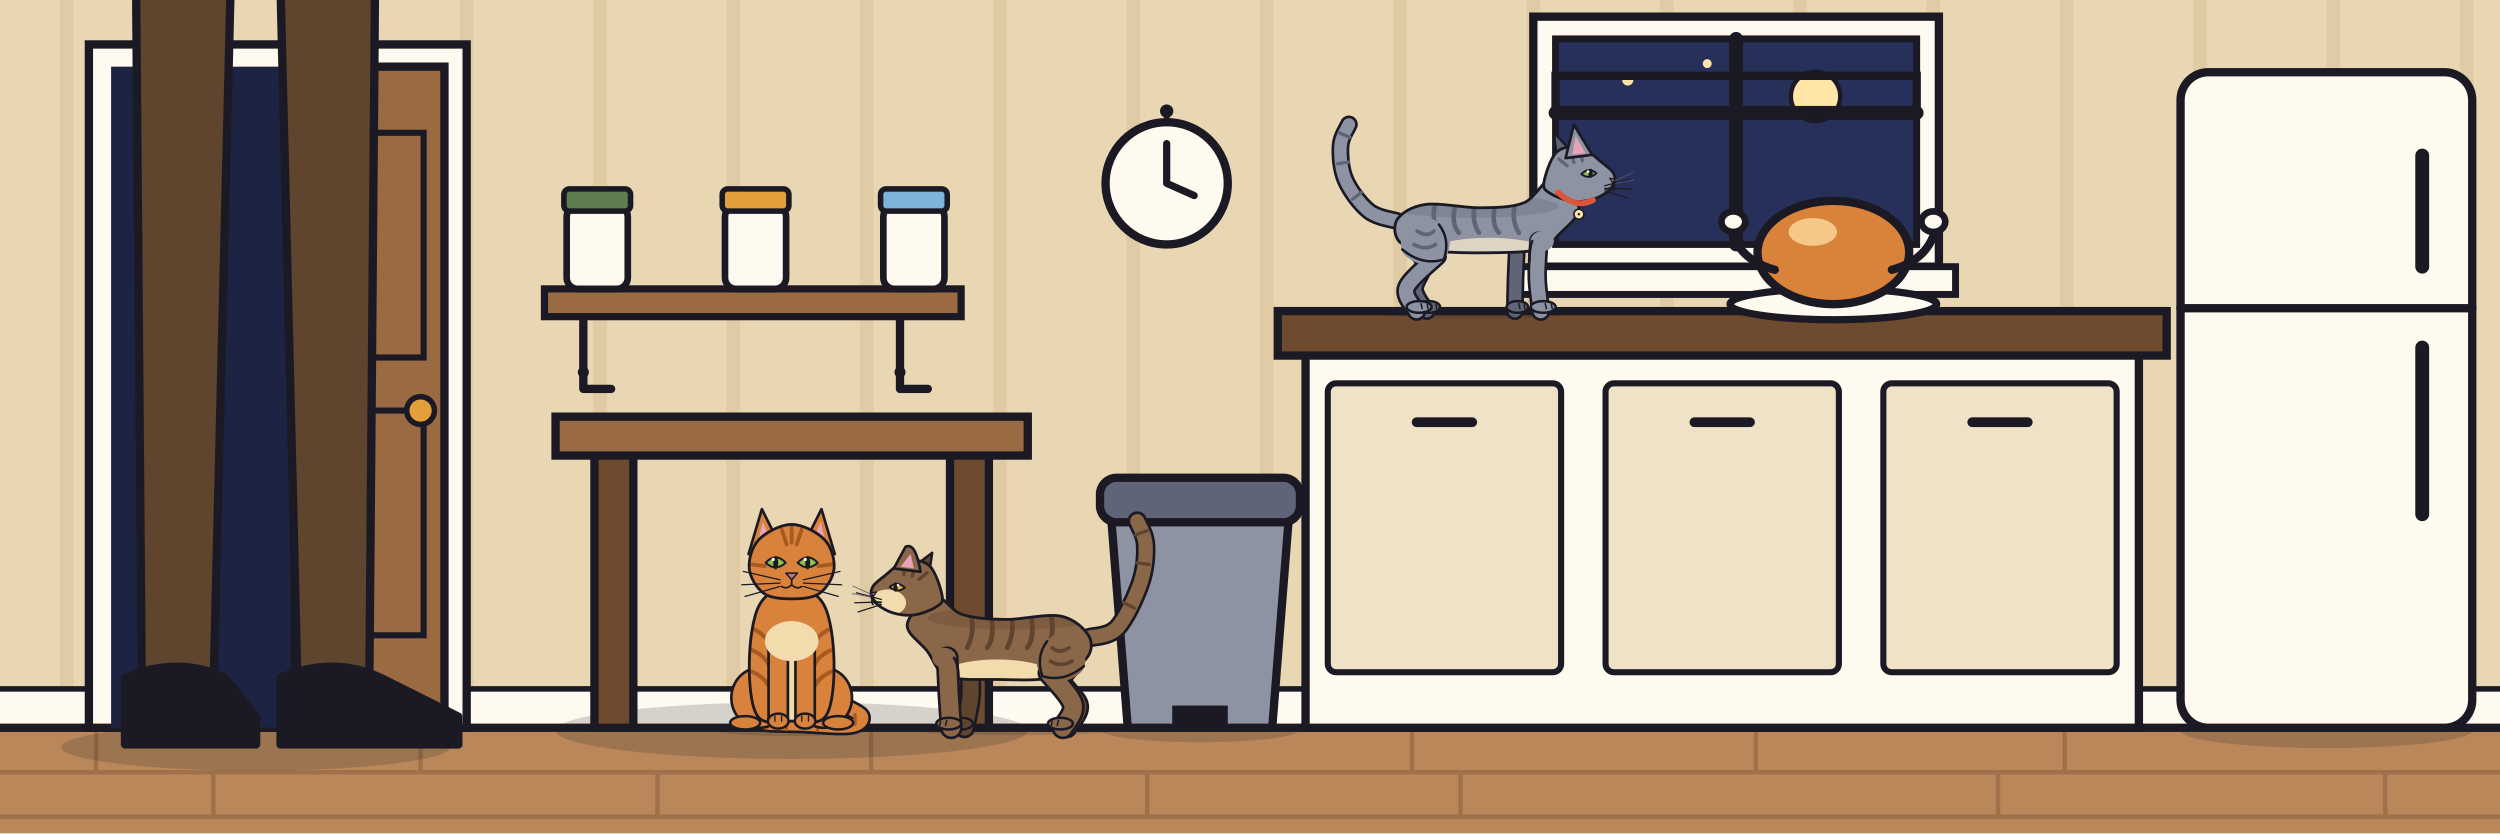
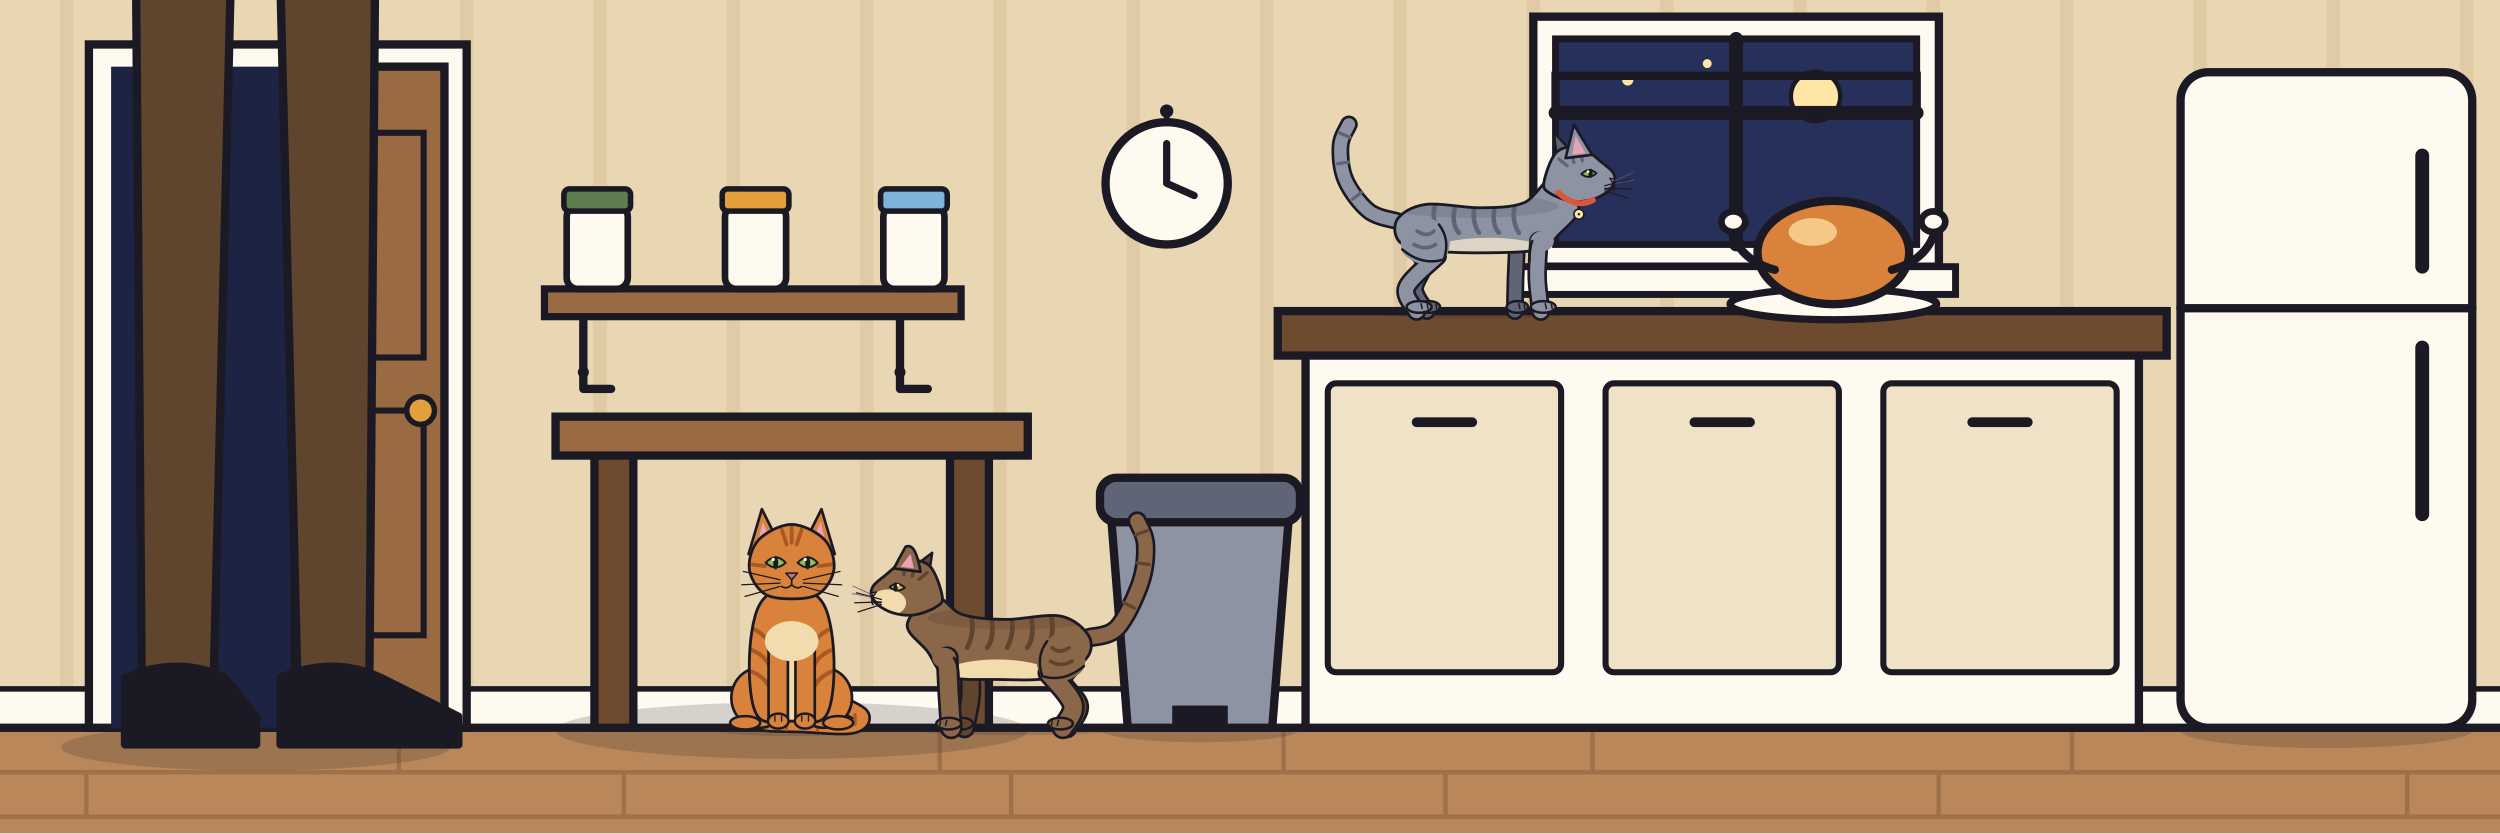
- <svg xmlns="http://www.w3.org/2000/svg" viewBox="0 0 900 300" role="img" aria-label="Mr Pell's kitchen: Tilly creeps along the counter towards the chicken while Big Biscuit waits by the bin and Mags hides under the table">
-   <rect x="0" y="0" width="900" height="262" fill="#e9d7b4" />
-   <path d="M24 0V248M72 0V248M120 0V248M168 0V248M216 0V248M264 0V248M312 0V248M360 0V248M408 0V248M456 0V248M504 0V248M552 0V248M600 0V248M648 0V248M696 0V248M744 0V248M792 0V248M840 0V248M888 0V248" stroke="#cdb58a" stroke-width="5" opacity="0.35" />
-   <rect x="0" y="248" width="900" height="14" fill="#fffaf0" />
-   <path d="M0 248H900" fill="none" stroke="#1b1a24" stroke-width="2" stroke-linecap="round" stroke-linejoin="round" />
-   <rect x="0" y="262" width="900" height="38" fill="#b9875a" />
-   <path d="M0 278H900M34.6 262V278M151.4 262V278M313.6 262V278M508.3 262V278M632.1 262V278M743.3 262V278M0 294H900M76.8 278V294M236.7 278V294M413 278V294M525.8 278V294M719.3 278V294M858.7 278V294" stroke="#8e6340" stroke-width="1.6" opacity="0.6" />
-   <path d="M0 262H900" fill="none" stroke="#1b1a24" stroke-width="3" stroke-linecap="round" stroke-linejoin="round" />
+ <svg xmlns="http://www.w3.org/2000/svg" viewBox="0 0 900 300" overflow="visible" role="img" aria-label="Mr Pell's kitchen: Tilly creeps along the counter towards the chicken while Big Biscuit waits by the bin and Mags hides under the table">
+   <rect x="-170" y="0" width="1240" height="262" fill="#e9d7b4" />
+   <path d="M-168 0V248M-120 0V248M-72 0V248M-24 0V248M24 0V248M72 0V248M120 0V248M168 0V248M216 0V248M264 0V248M312 0V248M360 0V248M408 0V248M456 0V248M504 0V248M552 0V248M600 0V248M648 0V248M696 0V248M744 0V248M792 0V248M840 0V248M888 0V248M936 0V248M984 0V248M1032 0V248" stroke="#cdb58a" stroke-width="5" opacity="0.35" />
+   <rect x="-170" y="248" width="1240" height="14" fill="#fffaf0" />
+   <path d="M-170 248H1070" fill="none" stroke="#1b1a24" stroke-width="2" stroke-linecap="round" stroke-linejoin="round" />
+   <rect x="-170" y="262" width="1240" height="38" fill="#b9875a" />
+   <path d="M-170 278H1070M-135.4 262V278M-18.6 262V278M143.6 262V278M338.3 262V278M462.1 262V278M573.3 262V278M745.9 262V278M913.6 262V278M-170 294H1070M-81.6 278V294M31.1 278V294M224.6 278V294M364 278V294M520.4 278V294M697.9 278V294M866.6 278V294M1024.4 278V294" stroke="#8e6340" stroke-width="1.6" opacity="0.6" />
+   <path d="M-170 262H1070" fill="none" stroke="#1b1a24" stroke-width="3" stroke-linecap="round" stroke-linejoin="round" />
  <rect x="32" y="16" width="136" height="246" fill="#fffaf0" stroke="#1b1a24" stroke-width="3" />
  <rect x="40" y="24" width="66" height="238" fill="#1d2342" />
  <rect x="106" y="24" width="54" height="238" fill="#9a6a43" stroke="#1b1a24" stroke-width="3" />
  <rect x="113.6" y="47.8" width="38.9" height="80.9" fill="none" stroke="#1b1a24" stroke-width="2.2" />
  <rect x="113.6" y="147.8" width="38.9" height="80.9" fill="none" stroke="#1b1a24" stroke-width="2.2" />
  <circle cx="151.4" cy="147.8" r="5" fill="#e3a03a" stroke="#1b1a24" stroke-width="2" />
  <ellipse cx="92" cy="269" rx="70" ry="8.4" fill="#1b1a24" opacity="0.18" />
  <path d="M49 -4L51 242H77L83 -4Z" fill="#5f442e" stroke="#1b1a24" stroke-width="3" stroke-linecap="round" stroke-linejoin="round" />
  <path d="M45 268V244Q64 236 81 244L92.2 258V268Z" fill="#1b1a24" stroke="#1b1a24" stroke-width="3" stroke-linecap="round" stroke-linejoin="round" />
  <path d="M101 -4L107 242H133L135 -4Z" fill="#5f442e" stroke="#1b1a24" stroke-width="3" stroke-linecap="round" stroke-linejoin="round" />
  <path d="M101 268V244Q120 236 137 244L165 258V268Z" fill="#1b1a24" stroke="#1b1a24" stroke-width="3" stroke-linecap="round" stroke-linejoin="round" />
  <rect x="552" y="6" width="146" height="90" fill="#fffaf0" stroke="#1b1a24" stroke-width="3" />
  <rect x="560" y="14" width="130" height="74" fill="#26305a" stroke="#1b1a24" stroke-width="2.5" />
  <circle cx="653.6" cy="34.7" r="8.9" fill="#ffe6a6" stroke="#1b1a24" stroke-width="1.6" />
  <circle cx="586" cy="28.8" r="2" fill="#ffe6a6" />
  <circle cx="614.6" cy="22.9" r="1.6" fill="#ffe6a6" />
  <path d="M625 14V88 M560 40.64H690" fill="none" stroke="#1b1a24" stroke-width="5" stroke-linecap="round" stroke-linejoin="round" />
  <rect x="560" y="27.3" width="130" height="13.3" fill="none" stroke="#1b1a24" stroke-width="3" />
  <rect x="546" y="96" width="158" height="10" fill="#fffaf0" stroke="#1b1a24" stroke-width="2.5" />
  <path d="M210 114v26h10" fill="none" stroke="#1b1a24" stroke-width="3" stroke-linecap="round" stroke-linejoin="round" />
  <circle cx="210" cy="134" r="2" fill="#1b1a24" />
  <path d="M324 114v26h10" fill="none" stroke="#1b1a24" stroke-width="3" stroke-linecap="round" stroke-linejoin="round" />
  <circle cx="324" cy="134" r="2" fill="#1b1a24" />
  <rect x="196" y="104" width="150" height="10" fill="#9a6a43" stroke="#1b1a24" stroke-width="2.6" />
  <rect x="204" y="74" width="22" height="30" rx="4" fill="#fffaf0" stroke="#1b1a24" stroke-width="2.4" />
  <rect x="203" y="68" width="24" height="8" rx="2" fill="#5f7d4f" stroke="#1b1a24" stroke-width="2" />
  <rect x="261" y="74" width="22" height="30" rx="4" fill="#fffaf0" stroke="#1b1a24" stroke-width="2.4" />
  <rect x="260" y="68" width="24" height="8" rx="2" fill="#e3a03a" stroke="#1b1a24" stroke-width="2" />
  <rect x="318" y="74" width="22" height="30" rx="4" fill="#fffaf0" stroke="#1b1a24" stroke-width="2.4" />
  <rect x="317" y="68" width="24" height="8" rx="2" fill="#7fb3d9" stroke="#1b1a24" stroke-width="2" />
  <circle cx="420" cy="40" r="2.4" fill="#1b1a24" />
  <path d="M420 40l0 4" fill="none" stroke="#1b1a24" stroke-width="2" stroke-linecap="round" stroke-linejoin="round" />
  <circle cx="420" cy="66" r="22" fill="#fffaf0" stroke="#1b1a24" stroke-width="3" />
  <path d="M420 66l0 -14.3 M420 66l9.9 4.4" fill="none" stroke="#1b1a24" stroke-width="2.6" stroke-linecap="round" stroke-linejoin="round" />
  <rect x="470" y="126" width="300" height="136" fill="#fffaf0" stroke="#1b1a24" stroke-width="3" />
  <rect x="478" y="138" width="84" height="104" rx="3" fill="#efe2c7" stroke="#1b1a24" stroke-width="2.2" />
  <path d="M510 152h20" fill="none" stroke="#1b1a24" stroke-width="3.5" stroke-linecap="round" stroke-linejoin="round" />
  <rect x="578" y="138" width="84" height="104" rx="3" fill="#efe2c7" stroke="#1b1a24" stroke-width="2.2" />
  <path d="M610 152h20" fill="none" stroke="#1b1a24" stroke-width="3.5" stroke-linecap="round" stroke-linejoin="round" />
  <rect x="678" y="138" width="84" height="104" rx="3" fill="#efe2c7" stroke="#1b1a24" stroke-width="2.2" />
  <path d="M710 152h20" fill="none" stroke="#1b1a24" stroke-width="3.5" stroke-linecap="round" stroke-linejoin="round" />
  <rect x="460" y="112" width="320" height="16" fill="#6e4a2e" stroke="#1b1a24" stroke-width="3" />
  <ellipse cx="660" cy="109.5" rx="37.2" ry="5.6" fill="#fffaf0" stroke="#1b1a24" stroke-width="2.6" />
  <ellipse cx="660" cy="90.9" rx="27.3" ry="18.6" fill="#d9823b" stroke="#1b1a24" stroke-width="3" />
  <ellipse cx="652.6" cy="83.5" rx="8.7" ry="5" fill="#ffe6a6" opacity="0.7" />
  <path d="M638.92 97.12q-13.64 -3.72 -16.12 -16.12" fill="none" stroke="#1b1a24" stroke-width="3" stroke-linecap="round" stroke-linejoin="round" />
  <ellipse cx="624" cy="79.8" rx="4.3" ry="3.7" fill="#fffaf0" stroke="#1b1a24" stroke-width="2.4" />
  <path d="M681.08 97.12q13.64 -3.72 16.12 -16.12" fill="none" stroke="#1b1a24" stroke-width="3" stroke-linecap="round" stroke-linejoin="round" />
  <ellipse cx="696" cy="79.8" rx="4.3" ry="3.7" fill="#fffaf0" stroke="#1b1a24" stroke-width="2.4" />
  <g transform="translate(530 112) scale(0.3 0.3)">
    <ellipse cx="0" cy="2" rx="118" ry="7" fill="#1b1a24" opacity="0.16" />
    <path d="M54 -84 C53.7 -76.7 52.5 -54 52 -40 C51.5 -26 51.3 -6.7 51.2 0" fill="none" stroke="#1b1a24" stroke-width="21.4" stroke-linecap="round" stroke-linejoin="round" />
    <path d="M54 -84 C53.7 -76.7 52.5 -54 52 -40 C51.5 -26 51.3 -6.7 51.2 0" fill="none" stroke="#5f6577" stroke-width="15" stroke-linecap="round" stroke-linejoin="round" />
    <ellipse cx="54.2" cy="-5" rx="13" ry="7" fill="#5f6577" stroke="#1b1a24" stroke-width="3" />
    <path d="M55.8 -9 l1.5 6 M62.3 -8 l1 5" fill="none" stroke="#1b1a24" stroke-width="1.8" stroke-linecap="round" stroke-linejoin="round" />
    <path d="M-72 -78 C-69.7 -74.3 -58.6 -64.7 -58 -56 C-57.4 -47.3 -69.2 -35.3 -68.6 -26 C-68 -16.7 -56.9 -4.3 -54.6 0" fill="none" stroke="#1b1a24" stroke-width="21.4" stroke-linecap="round" stroke-linejoin="round" />
    <path d="M-72 -78 C-69.7 -74.3 -58.6 -64.7 -58 -56 C-57.4 -47.3 -69.2 -35.3 -68.6 -26 C-68 -16.7 -56.9 -4.3 -54.6 0" fill="none" stroke="#5f6577" stroke-width="15" stroke-linecap="round" stroke-linejoin="round" />
    <ellipse cx="-51.6" cy="-5" rx="13" ry="7" fill="#5f6577" stroke="#1b1a24" stroke-width="3" />
    <path d="M-50.1 -9 l1.5 6 M-43.6 -8 l1 5" fill="none" stroke="#1b1a24" stroke-width="1.8" stroke-linecap="round" stroke-linejoin="round" />
    <path d="M-90 -108 C-95.7 -110 -113.7 -111.8 -124 -120 C-134.3 -128.2 -146.3 -144.1 -152 -157.2 C-157.7 -170.3 -158.7 -187.3 -158 -198.4 C-157.3 -209.5 -149.7 -219.7 -148 -224" fill="none" stroke="#1b1a24" stroke-width="21.4" stroke-linecap="round" stroke-linejoin="round" />
    <path d="M-90 -108 C-95.7 -110 -113.7 -111.8 -124 -120 C-134.3 -128.2 -146.3 -144.1 -152 -157.2 C-157.7 -170.3 -158.7 -187.3 -158 -198.4 C-157.3 -209.5 -149.7 -219.7 -148 -224" fill="none" stroke="#8d93a3" stroke-width="15" stroke-linecap="round" stroke-linejoin="round" />
    <path d="M-143.4 -134.5 L-132.6 -142.7" fill="none" stroke="#5f6577" stroke-width="4" stroke-linecap="round" stroke-linejoin="round" />
    <path d="M-161.7 -176.8 L-148.3 -178.8" fill="none" stroke="#5f6577" stroke-width="4" stroke-linecap="round" stroke-linejoin="round" />
    <path d="M-159.3 -213.7 L-146.7 -208.7" fill="none" stroke="#5f6577" stroke-width="4" stroke-linecap="round" stroke-linejoin="round" />
    <clipPath id="n12t530112-b">
      <path d="M-90 -110 C-85 -117.7 -72.7 -125.7 -56 -128 C-39.3 -130.3 -9.7 -123.7 10 -124 C29.7 -124.3 47.7 -124.3 62 -130 C76.3 -135.7 85 -159 96 -158 C107 -157 126.7 -135 128 -124 C129.3 -113 112 -100.3 104 -92 C96 -83.7 94 -77.7 80 -74 C66 -70.3 40.7 -70.3 20 -70 C-0.7 -69.7 -26.3 -70 -44 -72 C-61.7 -74 -78.3 -75.7 -86 -82 C-93.7 -88.3 -95 -102.3 -90 -110Z" />
    </clipPath>
    <path d="M-90 -110 C-85 -117.7 -72.7 -125.7 -56 -128 C-39.3 -130.3 -9.7 -123.7 10 -124 C29.7 -124.3 47.7 -124.3 62 -130 C76.3 -135.7 85 -159 96 -158 C107 -157 126.7 -135 128 -124 C129.3 -113 112 -100.3 104 -92 C96 -83.7 94 -77.7 80 -74 C66 -70.3 40.7 -70.3 20 -70 C-0.7 -69.7 -26.3 -70 -44 -72 C-61.7 -74 -78.3 -75.7 -86 -82 C-93.7 -88.3 -95 -102.3 -90 -110Z" fill="#8d93a3" />
    <g clip-path="url(#n12t530112-b)">
      <ellipse cx="20" cy="-66" rx="78" ry="22" fill="#ddd4c3" />
      <ellipse cx="0" cy="-126" rx="104" ry="14" fill="#5f6577" opacity="0.3" />
      <path d="M52 -130 q-6 20 4 36" fill="none" stroke="#5f6577" stroke-width="5.5" stroke-linecap="round" stroke-linejoin="round" />
      <path d="M28 -130 q-6 26 4 36" fill="none" stroke="#5f6577" stroke-width="5.5" stroke-linecap="round" stroke-linejoin="round" />
      <path d="M4 -130 q-6 20 4 36" fill="none" stroke="#5f6577" stroke-width="5.5" stroke-linecap="round" stroke-linejoin="round" />
      <path d="M-20 -130 q-6 26 4 36" fill="none" stroke="#5f6577" stroke-width="5.5" stroke-linecap="round" stroke-linejoin="round" />
      <path d="M-44 -130 q-6 20 4 36" fill="none" stroke="#5f6577" stroke-width="5.5" stroke-linecap="round" stroke-linejoin="round" />
    </g>
    <path d="M-90 -110 C-85 -117.7 -72.7 -125.7 -56 -128 C-39.3 -130.3 -9.7 -123.7 10 -124 C29.7 -124.3 47.7 -124.3 62 -130 C76.3 -135.7 85 -159 96 -158 C107 -157 126.7 -135 128 -124 C129.3 -113 112 -100.3 104 -92 C96 -83.7 94 -77.7 80 -74 C66 -70.3 40.7 -70.3 20 -70 C-0.7 -69.7 -26.3 -70 -44 -72 C-61.7 -74 -78.3 -75.7 -86 -82 C-93.7 -88.3 -95 -102.3 -90 -110Z" fill="none" stroke="#1b1a24" stroke-width="3.4" stroke-linecap="round" stroke-linejoin="round" />
    <path d="M-80 -100 C-74.7 -106.7 -60.7 -113.7 -52 -112 C-43.3 -110.3 -31 -98.3 -28 -90 C-25 -81.7 -28.7 -67.7 -34 -62 C-39.3 -56.3 -51.7 -54.3 -60 -56 C-68.3 -57.7 -80.7 -64.7 -84 -72 C-87.3 -79.3 -85.3 -93.3 -80 -100Z" fill="#8d93a3" />
    <path d="M-42 -66 C-48.1 -59.7 -74.7 -39 -78.8 -28 C-82.9 -17 -68.8 -4.7 -66.8 0" fill="none" stroke="#1b1a24" stroke-width="23.4" stroke-linecap="round" stroke-linejoin="round" />
    <path d="M-42 -66 C-48.1 -59.7 -74.7 -39 -78.8 -28 C-82.9 -17 -68.8 -4.7 -66.8 0" fill="none" stroke="#8d93a3" stroke-width="17" stroke-linecap="round" stroke-linejoin="round" />
    <path d="M-80 -100 C-74.7 -106.7 -60.7 -113.7 -52 -112 C-43.3 -110.3 -31 -98.3 -28 -90 C-25 -81.7 -28.7 -67.7 -34 -62 C-39.3 -56.3 -51.7 -54.3 -60 -56 C-68.3 -57.7 -80.7 -64.7 -84 -72 C-87.3 -79.3 -85.3 -93.3 -80 -100Z" fill="#8d93a3" />
    <path d="M-84 -74 Q-60 -54 -34 -62 Q-26 -86 -40 -104" fill="none" stroke="#1b1a24" stroke-width="3" stroke-linecap="round" stroke-linejoin="round" />
    <path d="M-66 -96 q12 8 20 0 M-70 -80 q14 8 26 0" fill="none" stroke="#5f6577" stroke-width="4.5" stroke-linecap="round" stroke-linejoin="round" />
    <ellipse cx="-63.8" cy="-5" rx="15" ry="7" fill="#8d93a3" stroke="#1b1a24" stroke-width="3" />
    <path d="M-61.5 -9 l1.5 6 M-54 -8 l1 5" fill="none" stroke="#1b1a24" stroke-width="1.8" stroke-linecap="round" stroke-linejoin="round" />
    <path d="M80 -84 C79.7 -76.7 77.6 -54 78 -40 C78.4 -26 81.5 -6.7 82.2 0" fill="none" stroke="#1b1a24" stroke-width="23.4" stroke-linecap="round" stroke-linejoin="round" />
    <path d="M80 -84 C79.7 -76.7 77.6 -54 78 -40 C78.4 -26 81.5 -6.7 82.2 0" fill="none" stroke="#8d93a3" stroke-width="17" stroke-linecap="round" stroke-linejoin="round" />
    <ellipse cx="84" cy="-84" rx="14" ry="12" fill="#8d93a3" />
    <path d="M68.5 -60 Q68.5 -76 72 -84" fill="none" stroke="#1b1a24" stroke-width="3" stroke-linecap="round" stroke-linejoin="round" />
    <ellipse cx="85.2" cy="-5" rx="15" ry="7" fill="#8d93a3" stroke="#1b1a24" stroke-width="3" />
    <path d="M87.5 -9 l1.5 6 M95 -8 l1 5" fill="none" stroke="#1b1a24" stroke-width="1.8" stroke-linecap="round" stroke-linejoin="round" />
    <path d="M102 -180.4 L98 -214.4 L122 -188.4 Z" fill="#5f6577" stroke="#1b1a24" stroke-width="3" stroke-linecap="round" stroke-linejoin="round" />
    <clipPath id="n12t530112-h">
      <path d="M86 -154.4 C87.3 -162.6 93.9 -183.7 101.2 -190.7 C108.5 -197.7 121.1 -198.3 130 -196.4 C138.9 -194.5 147.7 -184.6 154.4 -179.3 C161.1 -174 167.7 -169.5 170 -164.4 C172.3 -159.2 171.9 -153.3 168 -148.4 C164.1 -143.5 154.8 -137.6 146.8 -134.8 C138.8 -132.1 128.9 -130.7 120 -131.8 C111.1 -132.9 99.3 -137.5 93.6 -141.3 C87.9 -145.1 84.7 -146.2 86 -154.4Z" />
    </clipPath>
    <path d="M86 -154.4 C87.3 -162.6 93.9 -183.7 101.2 -190.7 C108.5 -197.7 121.1 -198.3 130 -196.4 C138.9 -194.5 147.7 -184.6 154.4 -179.3 C161.1 -174 167.7 -169.5 170 -164.4 C172.3 -159.2 171.9 -153.3 168 -148.4 C164.1 -143.5 154.8 -137.6 146.8 -134.8 C138.8 -132.1 128.9 -130.7 120 -131.8 C111.1 -132.9 99.3 -137.5 93.6 -141.3 C87.9 -145.1 84.7 -146.2 86 -154.4Z" fill="#8d93a3" />
    <g clip-path="url(#n12t530112-h)">
      <path d="M118 -192.4 l4 14 M130 -194.4 l2 14 M104 -182.4 l10 8" fill="none" stroke="#5f6577" stroke-width="4" stroke-linecap="round" stroke-linejoin="round" />
    </g>
    <path d="M86 -154.4 C87.3 -162.6 93.9 -183.7 101.2 -190.7 C108.5 -197.7 121.1 -198.3 130 -196.4 C138.9 -194.5 147.7 -184.6 154.4 -179.3 C161.1 -174 167.7 -169.5 170 -164.4 C172.3 -159.2 171.9 -153.3 168 -148.4 C164.1 -143.5 154.8 -137.6 146.8 -134.8 C138.8 -132.1 128.9 -130.7 120 -131.8 C111.1 -132.9 99.3 -137.5 93.6 -141.3 C87.9 -145.1 84.7 -146.2 86 -154.4Z" fill="none" />
    <path d="M86 -154.4 C87.3 -162.6 93.9 -183.7 101.2 -190.7 C108.5 -197.7 121.1 -198.3 130 -196.4 C138.9 -194.5 147.7 -184.6 154.4 -179.3 C161.1 -174 167.7 -169.5 170 -164.4 C172.3 -159.2 171.9 -153.3 168 -148.4 C164.1 -143.5 154.8 -137.6 146.8 -134.8 C138.8 -132.1 128.9 -130.7 120 -131.8 C111.1 -132.9 99.3 -137.5 93.6 -141.3 C87.9 -145.1 84.7 -146.2 86 -154.4Z" fill="none" stroke="#1b1a24" stroke-width="3.4" stroke-linecap="round" stroke-linejoin="round" />
    <path d="M112 -183.56 L122 -223.56 L144 -187.56 Z" fill="#8d93a3" stroke="#1b1a24" stroke-width="3.2" stroke-linecap="round" stroke-linejoin="round" />
    <path d="M120 -187.56 L124 -209.96 L136 -189.56 Z" fill="#e8a3b4" />
    <path d="M130.96 -164.4 Q139.96 -173.4 148.96 -165.4 Q139.96 -157.4 130.96 -164.4 Z" fill="#8fbf4f" stroke="#1b1a24" stroke-width="2.4" stroke-linecap="round" stroke-linejoin="round" />
    <ellipse cx="142" cy="-165.4" rx="2.6" ry="5.6" fill="#1b1a24" />
    <circle cx="139" cy="-167.4" r="1.6" fill="#fffaf0" />
    <path d="M165 -159.4 L171 -158.4 L169 -153.4 Z" fill="#c06f86" stroke="#1b1a24" stroke-width="1.6" stroke-linecap="round" stroke-linejoin="round" />
    <path d="M169 -153.4 q-2 7 -9 7 M169 -153.4 q3 6 0 9" fill="none" stroke="#1b1a24" stroke-width="2" stroke-linecap="round" stroke-linejoin="round" />
    <path d="M159 -150.4 l30 -8 M159 -147.4 l32 1 M159 -144.4 l28 9" fill="none" stroke="#1b1a24" stroke-width="1.5" stroke-linecap="round" stroke-linejoin="round" />
    <path d="M171 -156.4 l22 -10 M172 -153.4 l22 -4" fill="none" stroke="#5b566a" stroke-width="1.2" stroke-linecap="round" stroke-linejoin="round" opacity="0.8" />
    <path d="M103.1 -142.44 Q124 -122.3 144.9 -133.32" fill="none" stroke="#d9573a" stroke-width="7" stroke-linecap="round" stroke-linejoin="round" />
    <circle cx="128" cy="-116.3" r="6" fill="#ffe6a6" stroke="#1b1a24" stroke-width="2" />
    <circle cx="128" cy="-116.3" r="1.5" fill="#1b1a24" />
  </g>
  <ellipse cx="837.5" cy="263" rx="52.5" ry="6.3" fill="#1b1a24" opacity="0.18" />
  <rect x="785" y="26" width="105" height="236" rx="10" fill="#fffaf0" stroke="#1b1a24" stroke-width="3" />
  <path d="M785 110.96H890" fill="none" stroke="#1b1a24" stroke-width="3" stroke-linecap="round" stroke-linejoin="round" />
  <path d="M872 56v40 M872 125.12v60" fill="none" stroke="#1b1a24" stroke-width="5" stroke-linecap="round" stroke-linejoin="round" />
  <ellipse cx="285" cy="263" rx="85" ry="10.2" fill="#1b1a24" opacity="0.18" />
  <rect x="214" y="160" width="14" height="102" fill="#6e4a2e" stroke="#1b1a24" stroke-width="3" />
  <rect x="342" y="160" width="14" height="102" fill="#6e4a2e" stroke="#1b1a24" stroke-width="3" />
  <rect x="200" y="150" width="170" height="14" fill="#9a6a43" stroke="#1b1a24" stroke-width="3" />
  <g transform="translate(285 262) scale(0.3)">
    <ellipse cx="0" cy="2" rx="96" ry="8" fill="#1b1a24" opacity="0.16" />
    <path d="M56 -30 C60.7 -27.3 81.7 -18.7 84 -14 C86.3 -9.3 81.9 -3.7 70 -2 C58.1 -0.3 29.8 -3.3 12.4 -4 C-4.9 -4.7 -24.3 -4 -34.1 -6 C-43.9 -8 -44.4 -14.3 -46.5 -16" fill="none" stroke="#1b1a24" stroke-width="21.4" stroke-linecap="round" stroke-linejoin="round" />
    <path d="M56 -30 C60.7 -27.3 81.7 -18.7 84 -14 C86.3 -9.3 81.9 -3.7 70 -2 C58.1 -0.3 29.8 -3.3 12.4 -4 C-4.9 -4.7 -24.3 -4 -34.1 -6 C-43.9 -8 -44.4 -14.3 -46.5 -16" fill="none" stroke="#d9823b" stroke-width="15" stroke-linecap="round" stroke-linejoin="round" />
    <path d="M76 -16 l0 12" fill="none" stroke="#a85a22" stroke-width="4" stroke-linecap="round" stroke-linejoin="round" />
    <path d="M31 -9 l0 12" fill="none" stroke="#a85a22" stroke-width="4" stroke-linecap="round" stroke-linejoin="round" />
    <path d="M-6.2 -10 l0 12" fill="none" stroke="#a85a22" stroke-width="4" stroke-linecap="round" stroke-linejoin="round" />
    <path d="M-31 -12 l0 12" fill="none" stroke="#a85a22" stroke-width="4" stroke-linecap="round" stroke-linejoin="round" />
    <ellipse cx="-38.4" cy="-36" rx="34" ry="36" fill="#d9823b" stroke="#1b1a24" stroke-width="3.2" />
    <ellipse cx="38.4" cy="-36" rx="34" ry="36" fill="#d9823b" stroke="#1b1a24" stroke-width="3.2" />
    <ellipse cx="-55.8" cy="-6" rx="18" ry="8" fill="#d9823b" stroke="#1b1a24" stroke-width="3" />
    <ellipse cx="55.8" cy="-6" rx="18" ry="8" fill="#d9823b" stroke="#1b1a24" stroke-width="3" />
    <clipPath id="n12m285262-b">
      <path d="M0 -170 C12.8 -170 30 -163 38.4 -148 C46.9 -133 50.4 -102.3 50.8 -80 C51.3 -57.7 49.4 -26 40.9 -14 C32.4 -2 13.6 -8 0 -8 C-13.6 -8 -32.4 -2 -40.9 -14 C-49.4 -26 -51.3 -57.7 -50.8 -80 C-50.4 -102.3 -46.9 -133 -38.4 -148 C-30 -163 -12.8 -170 0 -170Z" />
    </clipPath>
    <path d="M0 -170 C12.8 -170 30 -163 38.4 -148 C46.9 -133 50.4 -102.3 50.8 -80 C51.3 -57.7 49.4 -26 40.9 -14 C32.4 -2 13.6 -8 0 -8 C-13.6 -8 -32.4 -2 -40.9 -14 C-49.4 -26 -51.3 -57.7 -50.8 -80 C-50.4 -102.3 -46.9 -133 -38.4 -148 C-30 -163 -12.8 -170 0 -170Z" fill="#d9823b" />
    <g clip-path="url(#n12m285262-b)">
      <ellipse cx="0" cy="-64" rx="28.5" ry="62" fill="#f2dcae" />
      <path d="M-49.6 -120 q16 6 22 18 M49.6 -120 q-16 6 -22 18" fill="none" stroke="#a85a22" stroke-width="5" stroke-linecap="round" stroke-linejoin="round" />
      <path d="M-49.6 -94 q16 6 22 18 M49.6 -94 q-16 6 -22 18" fill="none" stroke="#a85a22" stroke-width="5" stroke-linecap="round" stroke-linejoin="round" />
      <path d="M-49.6 -68 q16 6 22 18 M49.6 -68 q-16 6 -22 18" fill="none" stroke="#a85a22" stroke-width="5" stroke-linecap="round" stroke-linejoin="round" />
    </g>
    <path d="M0 -170 C12.8 -170 30 -163 38.4 -148 C46.9 -133 50.4 -102.3 50.8 -80 C51.3 -57.7 49.4 -26 40.9 -14 C32.4 -2 13.6 -8 0 -8 C-13.6 -8 -32.4 -2 -40.9 -14 C-49.4 -26 -51.3 -57.7 -50.8 -80 C-50.4 -102.3 -46.9 -133 -38.4 -148 C-30 -163 -12.8 -170 0 -170Z" fill="none" />
    <path d="M0 -170 C12.8 -170 30 -163 38.4 -148 C46.9 -133 50.4 -102.3 50.8 -80 C51.3 -57.7 49.4 -26 40.9 -14 C32.4 -2 13.6 -8 0 -8 C-13.6 -8 -32.4 -2 -40.9 -14 C-49.4 -26 -51.3 -57.7 -50.8 -80 C-50.4 -102.3 -46.9 -133 -38.4 -148 C-30 -163 -12.8 -170 0 -170Z" fill="none" stroke="#1b1a24" stroke-width="3.4" stroke-linecap="round" stroke-linejoin="round" />
    <path d="M-16.12 -96 L-16.12 -12" fill="none" stroke="#1b1a24" stroke-width="26.4" stroke-linecap="round" stroke-linejoin="round" />
    <path d="M-16.12 -96 L-16.12 -12" fill="none" stroke="#d9823b" stroke-width="20" stroke-linecap="round" stroke-linejoin="round" />
    <ellipse cx="-16.1" cy="-8" rx="12.4" ry="9" fill="#d9823b" stroke="#1b1a24" stroke-width="3" />
    <path d="M-20.12 -14 l0 6 M-12.12 -14 l0 6" fill="none" stroke="#1b1a24" stroke-width="1.6" stroke-linecap="round" stroke-linejoin="round" />
    <path d="M16.12 -96 L16.12 -12" fill="none" stroke="#1b1a24" stroke-width="26.4" stroke-linecap="round" stroke-linejoin="round" />
    <path d="M16.12 -96 L16.12 -12" fill="none" stroke="#d9823b" stroke-width="20" stroke-linecap="round" stroke-linejoin="round" />
    <ellipse cx="16.1" cy="-8" rx="12.4" ry="9" fill="#d9823b" stroke="#1b1a24" stroke-width="3" />
    <path d="M12.12 -14 l0 6 M20.12 -14 l0 6" fill="none" stroke="#1b1a24" stroke-width="1.6" stroke-linecap="round" stroke-linejoin="round" />
    <ellipse cx="0" cy="-104" rx="32.2" ry="24" fill="#f2dcae" />
    <g transform="rotate(0 0 -190)">
      <path d="M-11.76 -214.4 L-35.76 -262.4 L-51.76 -208.4 Z" fill="#d9823b" stroke="#1b1a24" stroke-width="3.2" stroke-linecap="round" stroke-linejoin="round" />
      <path d="M-21.76 -216.4 L-34.76 -247.2 L-42.76 -212.4 Z" fill="#e8a3b4" />
      <path d="M11.76 -214.4 L35.76 -262.4 L51.76 -208.4 Z" fill="#d9823b" stroke="#1b1a24" stroke-width="3.2" stroke-linecap="round" stroke-linejoin="round" />
      <path d="M21.76 -216.4 L34.76 -247.2 L42.76 -212.4 Z" fill="#e8a3b4" />
      <clipPath id="n12m285262-hf">
        <path d="M0 -244 C13.1 -244 30.9 -234.6 39.4 -225.8 C47.8 -217 51.8 -201.9 50.9 -191.2 C49.9 -180.5 42.1 -167.5 33.6 -161.4 C25.1 -155.4 11.2 -154.7 0 -154.7 C-11.2 -154.7 -25.1 -155.4 -33.6 -161.4 C-42.1 -167.5 -49.9 -180.5 -50.9 -191.2 C-51.8 -201.9 -47.8 -217 -39.4 -225.8 C-30.9 -234.6 -13.1 -244 0 -244Z" />
      </clipPath>
      <path d="M0 -244 C13.1 -244 30.9 -234.6 39.4 -225.8 C47.8 -217 51.8 -201.9 50.9 -191.2 C49.9 -180.5 42.1 -167.5 33.6 -161.4 C25.1 -155.4 11.2 -154.7 0 -154.7 C-11.2 -154.7 -25.1 -155.4 -33.6 -161.4 C-42.1 -167.5 -49.9 -180.5 -50.9 -191.2 C-51.8 -201.9 -47.8 -217 -39.4 -225.8 C-30.9 -234.6 -13.1 -244 0 -244Z" fill="#d9823b" />
      <g clip-path="url(#n12m285262-hf)">
        <path d="M-12 -238 l6 18 M0 -242 l0 20 M12 -238 l-6 18 M-48 -196 l16 2 M48 -196 l-16 2" fill="none" stroke="#a85a22" stroke-width="4.5" stroke-linecap="round" stroke-linejoin="round" />
      </g>
      <path d="M0 -244 C13.1 -244 30.9 -234.6 39.4 -225.8 C47.8 -217 51.8 -201.9 50.9 -191.2 C49.9 -180.5 42.1 -167.5 33.6 -161.4 C25.1 -155.4 11.2 -154.7 0 -154.7 C-11.2 -154.7 -25.1 -155.4 -33.6 -161.4 C-42.1 -167.5 -49.9 -180.5 -50.9 -191.2 C-51.8 -201.9 -47.8 -217 -39.4 -225.8 C-30.9 -234.6 -13.1 -244 0 -244Z" fill="none" />
      <path d="M0 -244 C13.1 -244 30.9 -234.6 39.4 -225.8 C47.8 -217 51.8 -201.9 50.9 -191.2 C49.9 -180.5 42.1 -167.5 33.6 -161.4 C25.1 -155.4 11.2 -154.7 0 -154.7 C-11.2 -154.7 -25.1 -155.4 -33.6 -161.4 C-42.1 -167.5 -49.9 -180.5 -50.9 -191.2 C-51.8 -201.9 -47.8 -217 -39.4 -225.8 C-30.9 -234.6 -13.1 -244 0 -244Z" fill="none" stroke="#1b1a24" stroke-width="3.4" stroke-linecap="round" stroke-linejoin="round" />
      <path d="M-31.2 -198 Q-19.2 -211 -7.2 -198 Q-19.2 -187 -31.2 -198 Z" fill="#8fbf4f" stroke="#1b1a24" stroke-width="2.4" stroke-linecap="round" stroke-linejoin="round" />
      <ellipse cx="-19.2" cy="-198" rx="3" ry="8" fill="#1b1a24" />
      <circle cx="-22.2" cy="-202" r="2" fill="#fffaf0" />
      <path d="M7.2 -198 Q19.2 -211 31.2 -198 Q19.2 -187 7.2 -198 Z" fill="#8fbf4f" stroke="#1b1a24" stroke-width="2.4" stroke-linecap="round" stroke-linejoin="round" />
      <ellipse cx="19.2" cy="-198" rx="3" ry="8" fill="#1b1a24" />
      <circle cx="16.2" cy="-202" r="2" fill="#fffaf0" />
      <path d="M-7 -185.6 L7 -185.6 L0 -177.6 Z" fill="#c06f86" stroke="#1b1a24" stroke-width="1.8" stroke-linecap="round" stroke-linejoin="round" />
      <path d="M0 -177.6 l0 6 q-6 6 -12 2 M0 -171.6 q6 6 12 2" fill="none" stroke="#1b1a24" stroke-width="2" stroke-linecap="round" stroke-linejoin="round" />
      <path d="M-14 -177.6 l-44 -10 M-14 -173.6 l-46 2 M-14 -169.6 l-42 12" fill="none" stroke="#1b1a24" stroke-width="1.5" stroke-linecap="round" stroke-linejoin="round" />
      <path d="M14 -177.6 l44 -10 M14 -173.6 l46 2 M14 -169.6 l42 12" fill="none" stroke="#1b1a24" stroke-width="1.5" stroke-linecap="round" stroke-linejoin="round" />
    </g>
  </g>
  <ellipse cx="432" cy="263" rx="35.2" ry="4.2" fill="#1b1a24" opacity="0.18" />
  <path d="M400 186L406 262H458L464 186Z" fill="#8d93a3" stroke="#1b1a24" stroke-width="3" stroke-linecap="round" stroke-linejoin="round" />
  <rect x="396" y="172" width="72" height="16" rx="6" fill="#5f6577" stroke="#1b1a24" stroke-width="3" />
  <rect x="422" y="254" width="20" height="8" fill="#1b1a24" />
  <g transform="translate(365 262) scale(-0.3 0.3)">
    <ellipse cx="0" cy="2" rx="128" ry="7" fill="#1b1a24" opacity="0.16" />
    <path d="M54 -84 C53.7 -76.7 51.1 -54 52 -40 C52.9 -26 58 -6.7 59.2 0" fill="none" stroke="#1b1a24" stroke-width="25.4" stroke-linecap="round" stroke-linejoin="round" />
    <path d="M54 -84 C53.7 -76.7 51.1 -54 52 -40 C52.9 -26 58 -6.7 59.2 0" fill="none" stroke="#5f442e" stroke-width="19" stroke-linecap="round" stroke-linejoin="round" />
    <ellipse cx="62.2" cy="-5" rx="13" ry="7" fill="#5f442e" stroke="#1b1a24" stroke-width="3" />
    <path d="M63.8 -9 l1.5 6 M70.3 -8 l1 5" fill="none" stroke="#1b1a24" stroke-width="1.8" stroke-linecap="round" stroke-linejoin="round" />
    <path d="M-72 -78 C-69.7 -74.3 -57.1 -64.7 -58 -56 C-58.9 -47.3 -76.7 -35.3 -77.6 -26 C-78.5 -16.7 -65.9 -4.3 -63.6 0" fill="none" stroke="#1b1a24" stroke-width="25.4" stroke-linecap="round" stroke-linejoin="round" />
    <path d="M-72 -78 C-69.7 -74.3 -57.1 -64.7 -58 -56 C-58.9 -47.3 -76.7 -35.3 -77.6 -26 C-78.5 -16.7 -65.9 -4.3 -63.6 0" fill="none" stroke="#5f442e" stroke-width="19" stroke-linecap="round" stroke-linejoin="round" />
    <ellipse cx="-60.6" cy="-5" rx="13" ry="7" fill="#5f442e" stroke="#1b1a24" stroke-width="3" />
    <path d="M-59 -9 l1.5 6 M-52.5 -8 l1 5" fill="none" stroke="#1b1a24" stroke-width="1.8" stroke-linecap="round" stroke-linejoin="round" />
    <path d="M-90 -108 C-95.7 -110 -113.7 -109 -124 -120 C-134.3 -131 -146.3 -157.3 -152 -174 C-157.7 -190.7 -158.7 -207.7 -158 -220 C-157.3 -232.3 -149.7 -243.3 -148 -248" fill="none" stroke="#1b1a24" stroke-width="23.4" stroke-linecap="round" stroke-linejoin="round" />
    <path d="M-90 -108 C-95.7 -110 -113.7 -109 -124 -120 C-134.3 -131 -146.3 -157.3 -152 -174 C-157.7 -190.7 -158.7 -207.7 -158 -220 C-157.3 -232.3 -149.7 -243.3 -148 -248" fill="none" stroke="#8a6748" stroke-width="17" stroke-linecap="round" stroke-linejoin="round" />
    <path d="M-144.8 -143.5 L-131.2 -150.5" fill="none" stroke="#5f442e" stroke-width="4" stroke-linecap="round" stroke-linejoin="round" />
    <path d="M-162.6 -196 L-147.4 -198" fill="none" stroke="#5f442e" stroke-width="4" stroke-linecap="round" stroke-linejoin="round" />
    <path d="M-160.2 -236.6 L-145.8 -231.4" fill="none" stroke="#5f442e" stroke-width="4" stroke-linecap="round" stroke-linejoin="round" />
    <clipPath id="n12b365262-b">
      <path d="M-90 -110 C-85 -118.7 -72.7 -130.7 -56 -134 C-39.3 -137.3 -9.7 -129.7 10 -130 C29.7 -130.3 47.7 -131.3 62 -136 C76.3 -140.7 85 -160 96 -158 C107 -156 126.7 -135 128 -124 C129.3 -113 112 -102.3 104 -92 C96 -81.7 94 -67.7 80 -62 C66 -56.3 40.7 -58.3 20 -58 C-0.7 -57.7 -26.3 -56 -44 -60 C-61.7 -64 -78.3 -73.7 -86 -82 C-93.7 -90.3 -95 -101.3 -90 -110Z" />
    </clipPath>
    <path d="M-90 -110 C-85 -118.7 -72.7 -130.7 -56 -134 C-39.3 -137.3 -9.7 -129.7 10 -130 C29.7 -130.3 47.7 -131.3 62 -136 C76.3 -140.7 85 -160 96 -158 C107 -156 126.7 -135 128 -124 C129.3 -113 112 -102.3 104 -92 C96 -81.7 94 -67.7 80 -62 C66 -56.3 40.7 -58.3 20 -58 C-0.7 -57.7 -26.3 -56 -44 -60 C-61.7 -64 -78.3 -73.7 -86 -82 C-93.7 -90.3 -95 -101.3 -90 -110Z" fill="#8a6748" />
    <g clip-path="url(#n12b365262-b)">
      <ellipse cx="20" cy="-54" rx="78" ry="28" fill="#f2dcae" />
      <ellipse cx="0" cy="-132" rx="104" ry="14" fill="#5f442e" opacity="0.3" />
      <path d="M52 -136 q-6 20 4 40" fill="none" stroke="#5f442e" stroke-width="5.5" stroke-linecap="round" stroke-linejoin="round" />
      <path d="M28 -136 q-6 26 4 40" fill="none" stroke="#5f442e" stroke-width="5.5" stroke-linecap="round" stroke-linejoin="round" />
      <path d="M4 -136 q-6 20 4 40" fill="none" stroke="#5f442e" stroke-width="5.5" stroke-linecap="round" stroke-linejoin="round" />
      <path d="M-20 -136 q-6 26 4 40" fill="none" stroke="#5f442e" stroke-width="5.5" stroke-linecap="round" stroke-linejoin="round" />
      <path d="M-44 -136 q-6 20 4 40" fill="none" stroke="#5f442e" stroke-width="5.5" stroke-linecap="round" stroke-linejoin="round" />
    </g>
    <path d="M-90 -110 C-85 -118.7 -72.7 -130.7 -56 -134 C-39.3 -137.3 -9.7 -129.7 10 -130 C29.7 -130.3 47.7 -131.3 62 -136 C76.3 -140.7 85 -160 96 -158 C107 -156 126.7 -135 128 -124 C129.3 -113 112 -102.3 104 -92 C96 -81.7 94 -67.7 80 -62 C66 -56.3 40.7 -58.3 20 -58 C-0.7 -57.7 -26.3 -56 -44 -60 C-61.7 -64 -78.3 -73.7 -86 -82 C-93.7 -90.3 -95 -101.3 -90 -110Z" fill="none" stroke="#1b1a24" stroke-width="3.4" stroke-linecap="round" stroke-linejoin="round" />
    <path d="M-80 -100 C-74.7 -106.7 -60.7 -113.7 -52 -112 C-43.3 -110.3 -31 -98.3 -28 -90 C-25 -81.7 -28.7 -67.7 -34 -62 C-39.3 -56.3 -51.7 -54.3 -60 -56 C-68.3 -57.7 -80.7 -64.7 -84 -72 C-87.3 -79.3 -85.3 -93.3 -80 -100Z" fill="#8a6748" />
    <path d="M-42 -66 C-46.8 -59.7 -68 -39 -70.8 -28 C-73.6 -17 -60.8 -4.7 -58.8 0" fill="none" stroke="#1b1a24" stroke-width="27.4" stroke-linecap="round" stroke-linejoin="round" />
    <path d="M-42 -66 C-46.8 -59.7 -68 -39 -70.8 -28 C-73.6 -17 -60.8 -4.7 -58.8 0" fill="none" stroke="#8a6748" stroke-width="21" stroke-linecap="round" stroke-linejoin="round" />
    <path d="M-80 -100 C-74.7 -106.7 -60.7 -113.7 -52 -112 C-43.3 -110.3 -31 -98.3 -28 -90 C-25 -81.7 -28.7 -67.7 -34 -62 C-39.3 -56.3 -51.7 -54.3 -60 -56 C-68.3 -57.7 -80.7 -64.7 -84 -72 C-87.3 -79.3 -85.3 -93.3 -80 -100Z" fill="#8a6748" />
    <path d="M-84 -74 Q-60 -54 -34 -62 Q-26 -86 -40 -104" fill="none" stroke="#1b1a24" stroke-width="3" stroke-linecap="round" stroke-linejoin="round" />
    <path d="M-66 -96 q12 8 20 0 M-70 -80 q14 8 26 0" fill="none" stroke="#5f442e" stroke-width="4.5" stroke-linecap="round" stroke-linejoin="round" />
    <ellipse cx="-55.8" cy="-5" rx="15" ry="7" fill="#8a6748" stroke="#1b1a24" stroke-width="3" />
    <path d="M-53.5 -9 l1.5 6 M-46 -8 l1 5" fill="none" stroke="#1b1a24" stroke-width="1.8" stroke-linecap="round" stroke-linejoin="round" />
    <path d="M80 -84 C79.7 -76.7 78.8 -54 78 -40 C77.2 -26 75.7 -6.7 75.2 0" fill="none" stroke="#1b1a24" stroke-width="27.4" stroke-linecap="round" stroke-linejoin="round" />
    <path d="M80 -84 C79.7 -76.7 78.8 -54 78 -40 C77.2 -26 75.7 -6.7 75.2 0" fill="none" stroke="#8a6748" stroke-width="21" stroke-linecap="round" stroke-linejoin="round" />
    <ellipse cx="84" cy="-84" rx="14" ry="12" fill="#8a6748" />
    <path d="M66.5 -60 Q66.5 -76 72 -84" fill="none" stroke="#1b1a24" stroke-width="3" stroke-linecap="round" stroke-linejoin="round" />
    <ellipse cx="78.2" cy="-5" rx="15" ry="7" fill="#8a6748" stroke="#1b1a24" stroke-width="3" />
    <path d="M80.5 -9 l1.5 6 M88 -8 l1 5" fill="none" stroke="#1b1a24" stroke-width="1.8" stroke-linecap="round" stroke-linejoin="round" />
    <path d="M102 -184 L98 -210 L122 -192 Z" fill="#5f442e" stroke="#1b1a24" stroke-width="3" stroke-linecap="round" stroke-linejoin="round" />
    <clipPath id="n12b365262-h">
      <path d="M86 -158 C87.3 -166.2 93.9 -187.3 101.2 -194.3 C108.5 -201.3 121.1 -201.9 130 -200 C138.9 -198.1 147.7 -188.2 154.4 -182.9 C161.1 -177.6 167.7 -173.1 170 -168 C172.3 -162.8 171.9 -156.9 168 -152 C164.1 -147.1 154.8 -141.2 146.8 -138.4 C138.8 -135.7 128.9 -134.3 120 -135.4 C111.1 -136.5 99.3 -141.1 93.6 -144.9 C87.9 -148.7 84.7 -149.8 86 -158Z" />
    </clipPath>
    <path d="M86 -158 C87.3 -166.2 93.9 -187.3 101.2 -194.3 C108.5 -201.3 121.1 -201.9 130 -200 C138.9 -198.1 147.7 -188.2 154.4 -182.9 C161.1 -177.6 167.7 -173.1 170 -168 C172.3 -162.8 171.9 -156.9 168 -152 C164.1 -147.1 154.8 -141.2 146.8 -138.4 C138.8 -135.7 128.9 -134.3 120 -135.4 C111.1 -136.5 99.3 -141.1 93.6 -144.9 C87.9 -148.7 84.7 -149.8 86 -158Z" fill="#8a6748" />
    <g clip-path="url(#n12b365262-h)">
      <ellipse cx="151.4" cy="-150" rx="22" ry="16" fill="#f2dcae" />
      <path d="M118 -196 l4 14 M130 -198 l2 14 M104 -186 l10 8" fill="none" stroke="#5f442e" stroke-width="4" stroke-linecap="round" stroke-linejoin="round" />
    </g>
    <path d="M86 -158 C87.3 -166.2 93.9 -187.3 101.2 -194.3 C108.5 -201.3 121.1 -201.9 130 -200 C138.9 -198.1 147.7 -188.2 154.4 -182.9 C161.1 -177.6 167.7 -173.1 170 -168 C172.3 -162.8 171.9 -156.9 168 -152 C164.1 -147.1 154.8 -141.2 146.8 -138.4 C138.8 -135.7 128.9 -134.3 120 -135.4 C111.1 -136.5 99.3 -141.1 93.6 -144.9 C87.9 -148.7 84.7 -149.8 86 -158Z" fill="none" />
    <path d="M86 -158 C87.3 -166.2 93.9 -187.3 101.2 -194.3 C108.5 -201.3 121.1 -201.9 130 -200 C138.9 -198.1 147.7 -188.2 154.4 -182.9 C161.1 -177.6 167.7 -173.1 170 -168 C172.3 -162.8 171.9 -156.9 168 -152 C164.1 -147.1 154.8 -141.2 146.8 -138.4 C138.8 -135.7 128.9 -134.3 120 -135.4 C111.1 -136.5 99.3 -141.1 93.6 -144.9 C87.9 -148.7 84.7 -149.8 86 -158Z" fill="none" stroke="#1b1a24" stroke-width="3.4" stroke-linecap="round" stroke-linejoin="round" />
    <path d="M112 -187.16 Q118 -223.16 130 -217.16 Q140 -199.16 144 -191.16 Z" fill="#8a6748" stroke="#1b1a24" stroke-width="3.2" stroke-linecap="round" stroke-linejoin="round" />
    <path d="M120 -191.16 L124 -208.76 L136 -193.16 Z" fill="#e8a3b4" />
    <path d="M130.96 -168 Q139.96 -177 148.96 -169 Q139.96 -161 130.96 -168 Z" fill="#e8b23a" stroke="#1b1a24" stroke-width="2.4" stroke-linecap="round" stroke-linejoin="round" />
    <ellipse cx="142" cy="-169" rx="2.6" ry="5.6" fill="#1b1a24" />
    <circle cx="139" cy="-171" r="1.6" fill="#fffaf0" />
    <path d="M165 -163 L171 -162 L169 -157 Z" fill="#c06f86" stroke="#1b1a24" stroke-width="1.6" stroke-linecap="round" stroke-linejoin="round" />
    <path d="M169 -157 q-2 7 -9 7 M169 -157 q3 6 0 9" fill="none" stroke="#1b1a24" stroke-width="2" stroke-linecap="round" stroke-linejoin="round" />
    <path d="M159 -154 l30 -8 M159 -151 l32 1 M159 -148 l28 9" fill="none" stroke="#1b1a24" stroke-width="1.5" stroke-linecap="round" stroke-linejoin="round" />
    <path d="M171 -160 l22 -10 M172 -157 l22 -4" fill="none" stroke="#5b566a" stroke-width="1.2" stroke-linecap="round" stroke-linejoin="round" opacity="0.8" />
  </g>
</svg>
